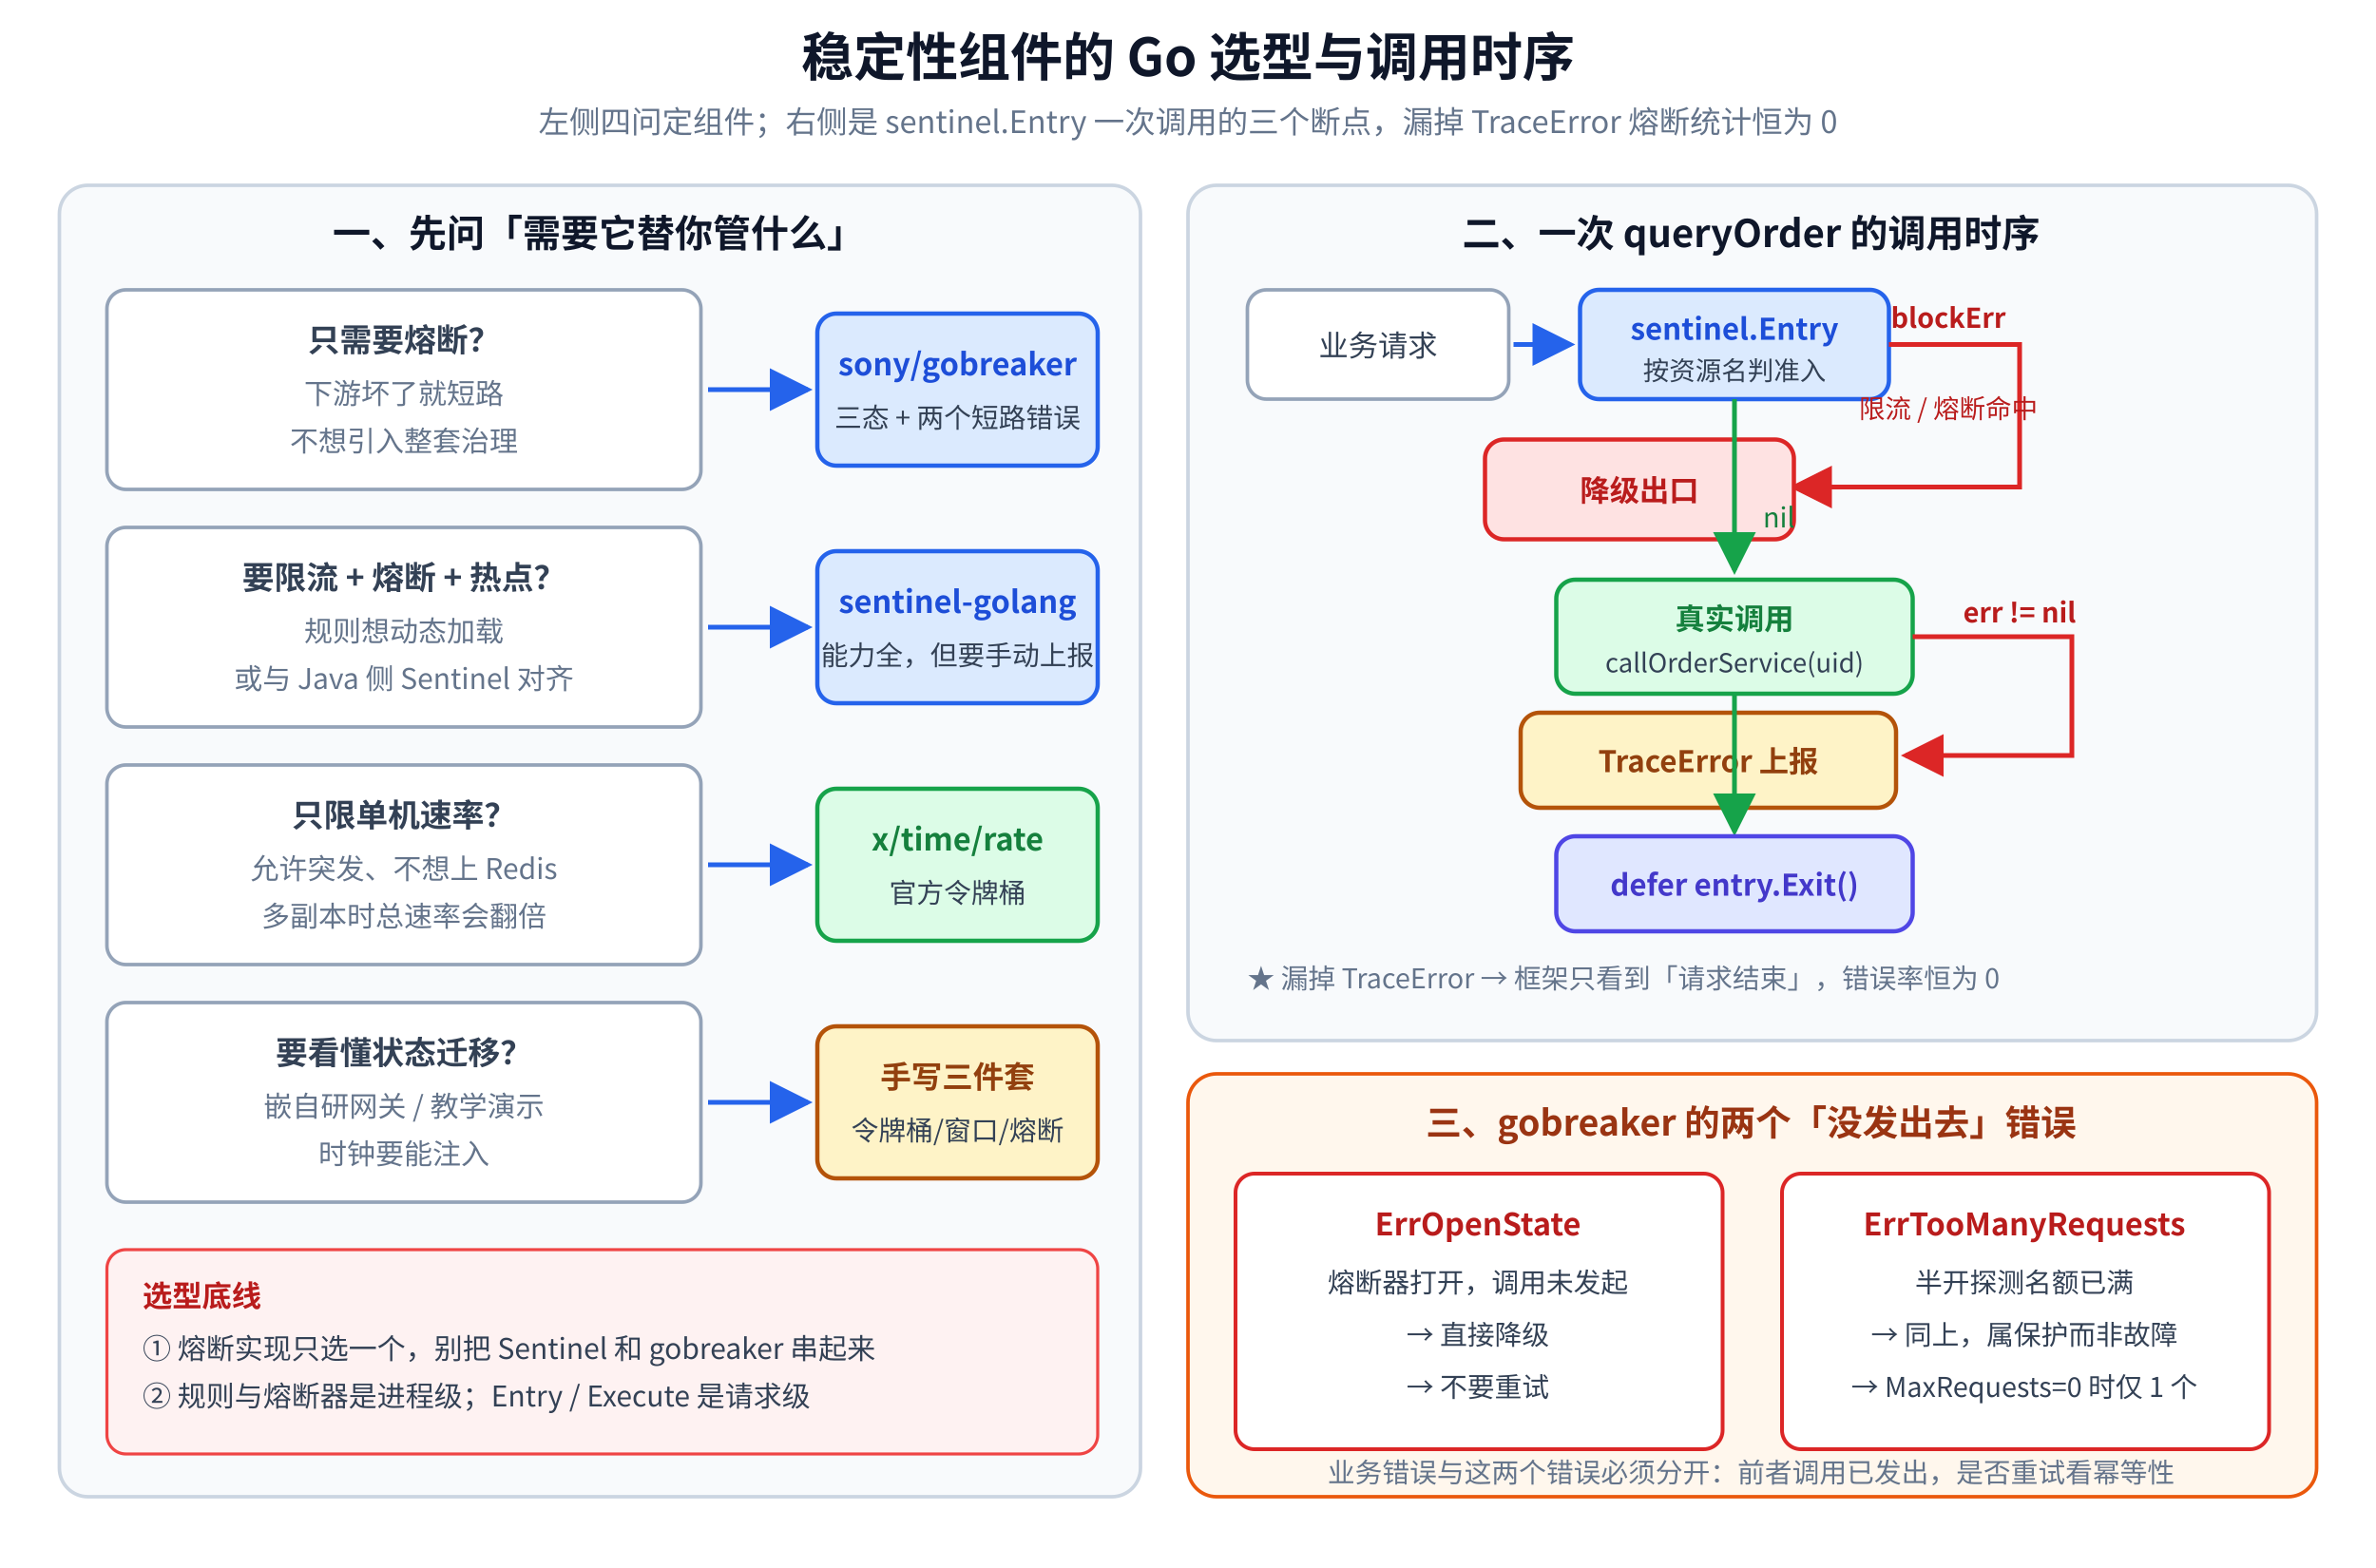
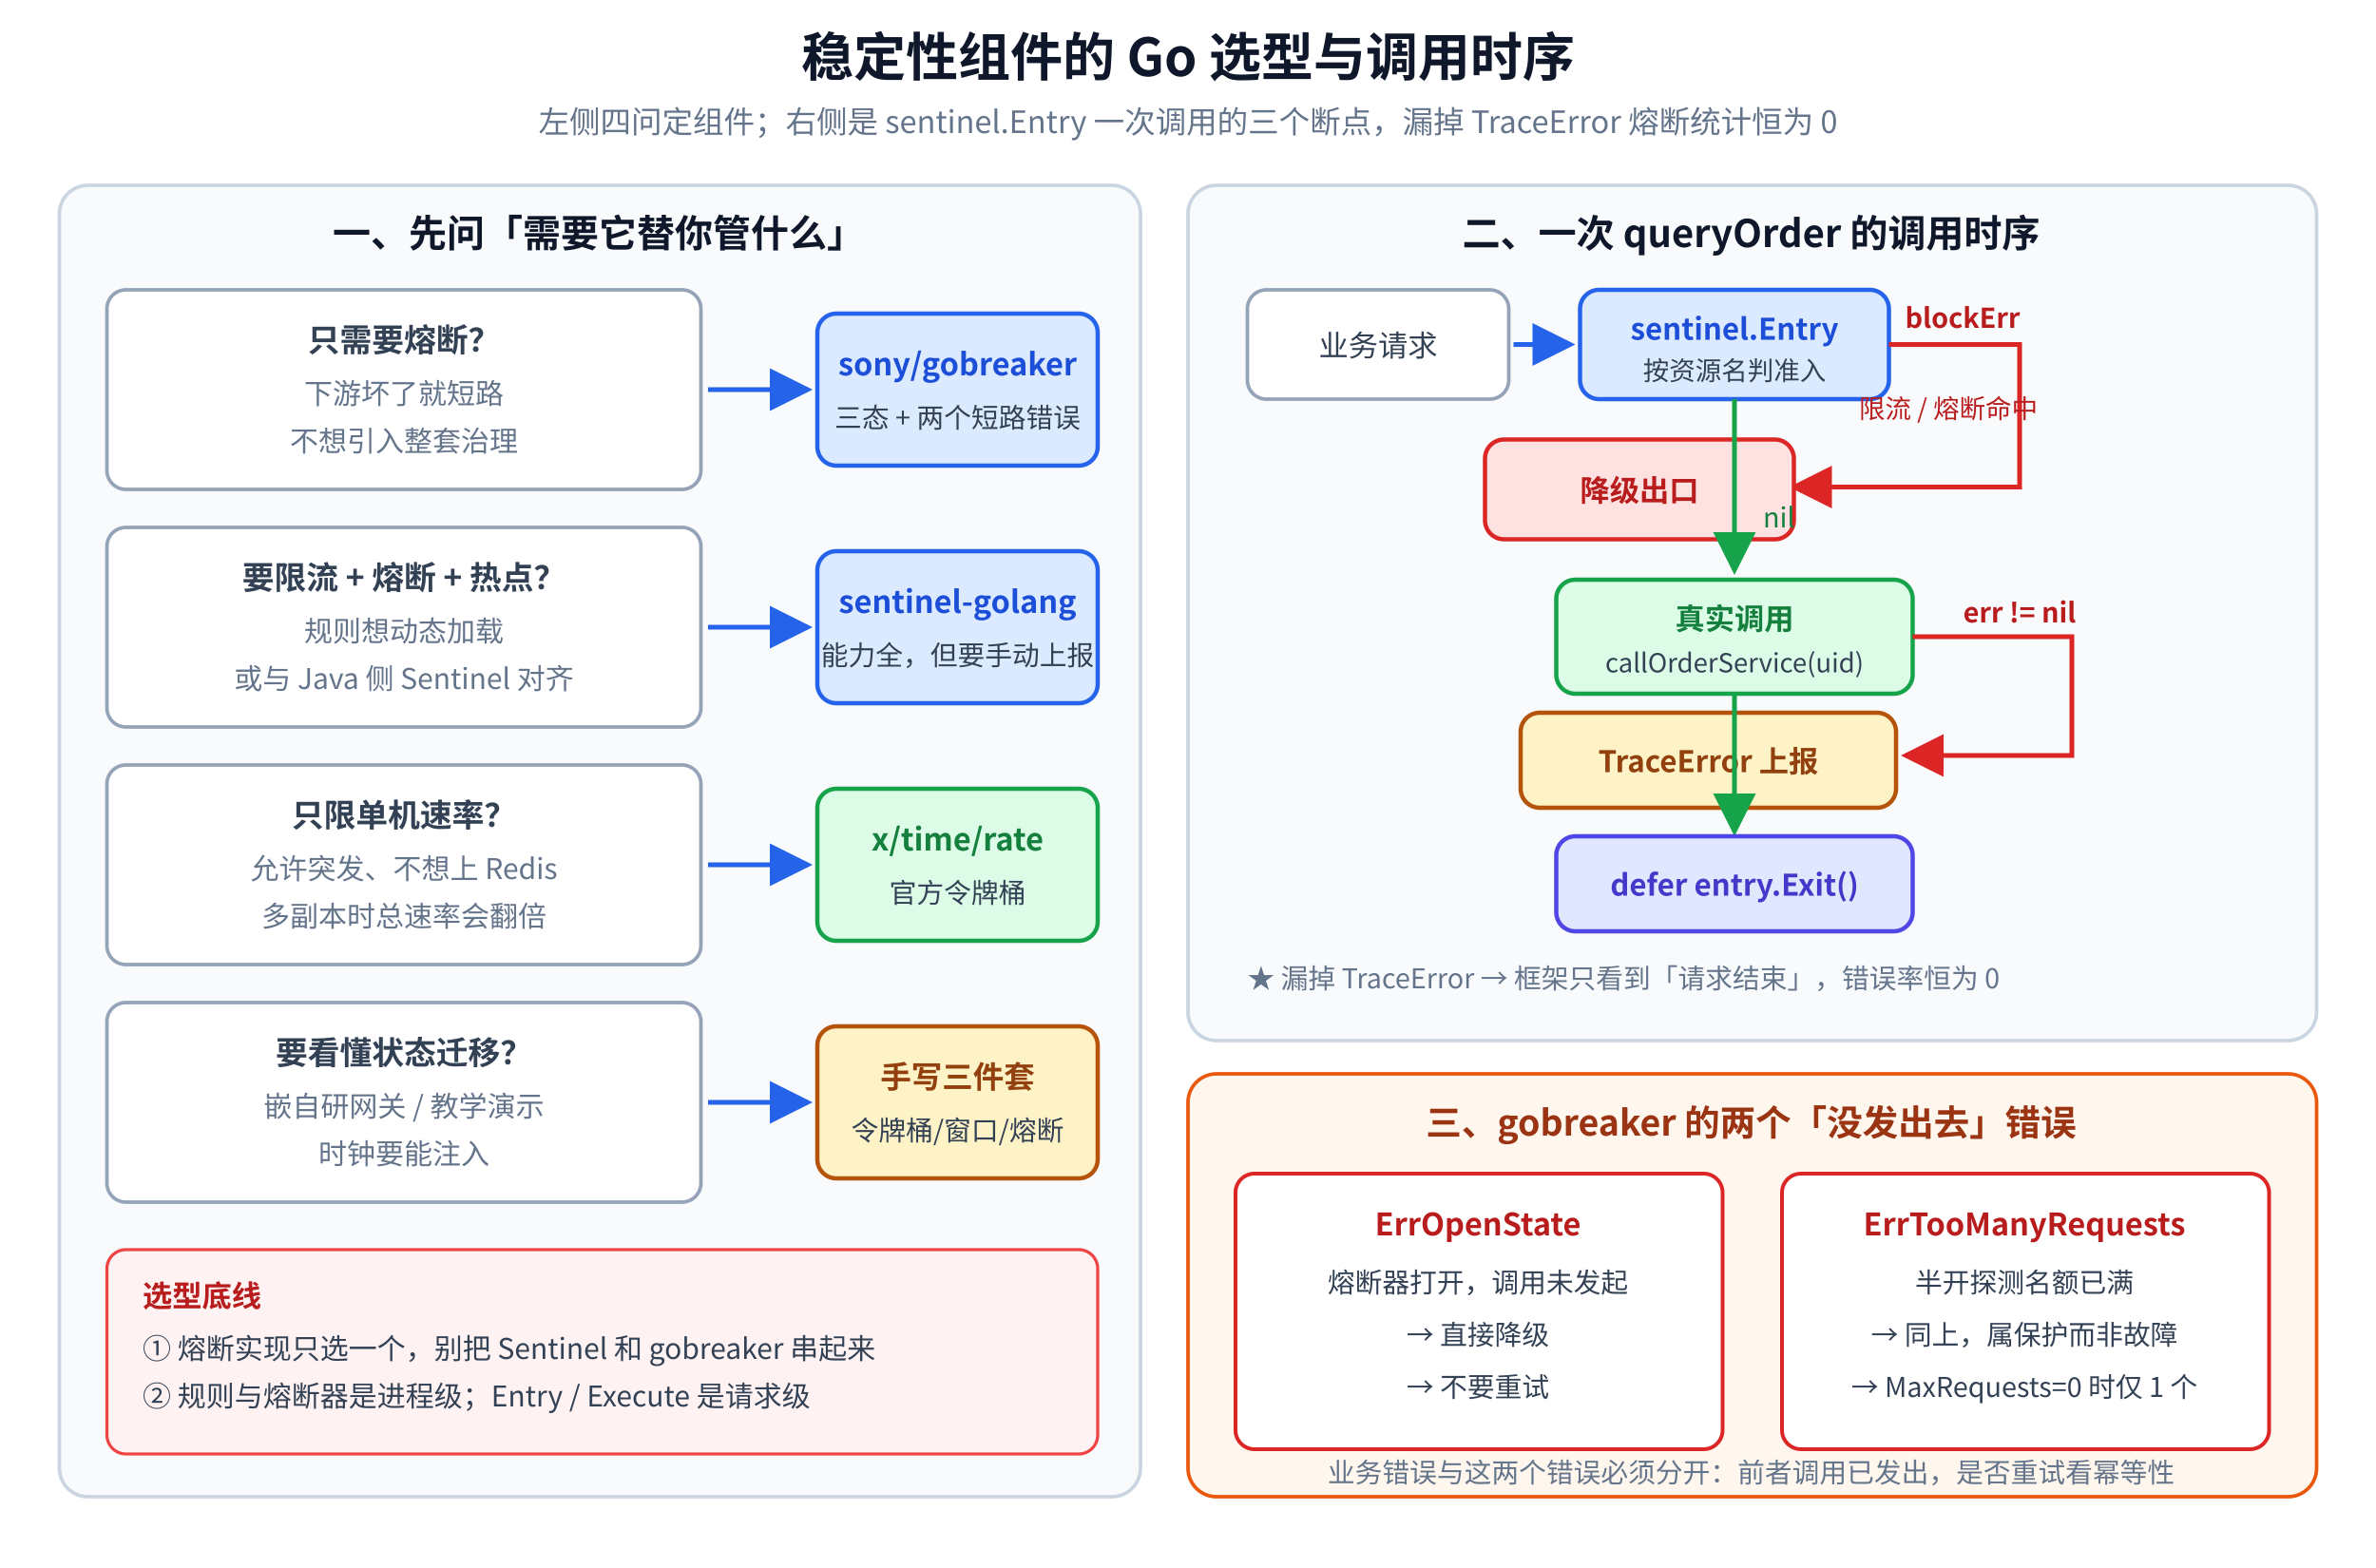
<svg xmlns="http://www.w3.org/2000/svg" viewBox="0 0 1000 660" width="1000" height="660" font-family="Microsoft YaHei, PingFang SC, Noto Sans CJK SC, sans-serif">
  <defs>
    <marker id="arB" markerWidth="9" markerHeight="9" refX="8" refY="4.5" orient="auto">
      <path d="M0,0 L9,4.5 L0,9 z" fill="#2563eb" />
    </marker>
    <marker id="arR" markerWidth="9" markerHeight="9" refX="8" refY="4.5" orient="auto">
      <path d="M0,0 L9,4.5 L0,9 z" fill="#dc2626" />
    </marker>
    <marker id="arG" markerWidth="9" markerHeight="9" refX="8" refY="4.5" orient="auto">
      <path d="M0,0 L9,4.5 L0,9 z" fill="#16a34a" />
    </marker>
    <marker id="arS" markerWidth="9" markerHeight="9" refX="8" refY="4.5" orient="auto">
      <path d="M0,0 L9,4.5 L0,9 z" fill="#64748b" />
    </marker>
  </defs>
  <rect width="1000" height="660" fill="#ffffff" />
  <text x="500" y="32" text-anchor="middle" font-size="22" font-weight="bold" fill="#0f172a">稳定性组件的 Go 选型与调用时序</text>
  <text x="500" y="56" text-anchor="middle" font-size="13" fill="#64748b">左侧四问定组件；右侧是 sentinel.Entry 一次调用的三个断点，漏掉 TraceError 熔断统计恒为 0</text>
  <rect x="25" y="78" width="455" height="552" rx="12" fill="#f8fafc" stroke="#cbd5e1" stroke-width="1.5" />
  <text x="252" y="104" text-anchor="middle" font-size="16" font-weight="bold" fill="#0f172a">一、先问「需要它替你管什么」</text>
  <rect x="45" y="122" width="250" height="84" rx="8" fill="#ffffff" stroke="#94a3b8" stroke-width="1.5" />
  <text x="170" y="148" text-anchor="middle" font-size="13.5" font-weight="bold" fill="#334155">只需要熔断？</text>
  <text x="170" y="170" text-anchor="middle" font-size="12" fill="#64748b">下游坏了就短路</text>
  <text x="170" y="190" text-anchor="middle" font-size="12" fill="#64748b">不想引入整套治理</text>
  <line x1="298" y1="164" x2="340" y2="164" stroke="#2563eb" stroke-width="2" marker-end="url(#arB)" />
  <rect x="344" y="132" width="118" height="64" rx="8" fill="#dbeafe" stroke="#2563eb" stroke-width="1.8" />
  <text x="403" y="158" text-anchor="middle" font-size="13" font-weight="bold" fill="#1d4ed8">sony/gobreaker</text>
  <text x="403" y="180" text-anchor="middle" font-size="11.5" fill="#334155">三态 + 两个短路错误</text>
  <rect x="45" y="222" width="250" height="84" rx="8" fill="#ffffff" stroke="#94a3b8" stroke-width="1.5" />
  <text x="170" y="248" text-anchor="middle" font-size="13.5" font-weight="bold" fill="#334155">要限流 + 熔断 + 热点？</text>
  <text x="170" y="270" text-anchor="middle" font-size="12" fill="#64748b">规则想动态加载</text>
  <text x="170" y="290" text-anchor="middle" font-size="12" fill="#64748b">或与 Java 侧 Sentinel 对齐</text>
  <line x1="298" y1="264" x2="340" y2="264" stroke="#2563eb" stroke-width="2" marker-end="url(#arB)" />
  <rect x="344" y="232" width="118" height="64" rx="8" fill="#dbeafe" stroke="#2563eb" stroke-width="1.8" />
  <text x="403" y="258" text-anchor="middle" font-size="13" font-weight="bold" fill="#1d4ed8">sentinel-golang</text>
  <text x="403" y="280" text-anchor="middle" font-size="11.5" fill="#334155">能力全，但要手动上报</text>
  <rect x="45" y="322" width="250" height="84" rx="8" fill="#ffffff" stroke="#94a3b8" stroke-width="1.5" />
  <text x="170" y="348" text-anchor="middle" font-size="13.5" font-weight="bold" fill="#334155">只限单机速率？</text>
  <text x="170" y="370" text-anchor="middle" font-size="12" fill="#64748b">允许突发、不想上 Redis</text>
  <text x="170" y="390" text-anchor="middle" font-size="12" fill="#64748b">多副本时总速率会翻倍</text>
  <line x1="298" y1="364" x2="340" y2="364" stroke="#2563eb" stroke-width="2" marker-end="url(#arB)" />
  <rect x="344" y="332" width="118" height="64" rx="8" fill="#dcfce7" stroke="#16a34a" stroke-width="1.8" />
  <text x="403" y="358" text-anchor="middle" font-size="13" font-weight="bold" fill="#15803d">x/time/rate</text>
  <text x="403" y="380" text-anchor="middle" font-size="11.5" fill="#334155">官方令牌桶</text>
  <rect x="45" y="422" width="250" height="84" rx="8" fill="#ffffff" stroke="#94a3b8" stroke-width="1.5" />
  <text x="170" y="448" text-anchor="middle" font-size="13.5" font-weight="bold" fill="#334155">要看懂状态迁移？</text>
  <text x="170" y="470" text-anchor="middle" font-size="12" fill="#64748b">嵌自研网关 / 教学演示</text>
  <text x="170" y="490" text-anchor="middle" font-size="12" fill="#64748b">时钟要能注入</text>
  <line x1="298" y1="464" x2="340" y2="464" stroke="#2563eb" stroke-width="2" marker-end="url(#arB)" />
  <rect x="344" y="432" width="118" height="64" rx="8" fill="#fef3c7" stroke="#b45309" stroke-width="1.8" />
  <text x="403" y="458" text-anchor="middle" font-size="13" font-weight="bold" fill="#92400e">手写三件套</text>
  <text x="403" y="480" text-anchor="middle" font-size="11.5" fill="#334155">令牌桶/窗口/熔断</text>
  <rect x="45" y="526" width="417" height="86" rx="8" fill="#fef2f2" stroke="#ef4444" stroke-width="1.3" />
  <text x="60" y="550" font-size="12.5" font-weight="bold" fill="#b91c1c">选型底线</text>
  <text x="60" y="572" font-size="12" fill="#334155">① 熔断实现只选一个，别把 Sentinel 和 gobreaker 串起来</text>
  <text x="60" y="592" font-size="12" fill="#334155">② 规则与熔断器是进程级；Entry / Execute 是请求级</text>
  <rect x="500" y="78" width="475" height="360" rx="12" fill="#f8fafc" stroke="#cbd5e1" stroke-width="1.5" />
  <text x="737" y="104" text-anchor="middle" font-size="16" font-weight="bold" fill="#0f172a">二、一次 queryOrder 的调用时序</text>
  <rect x="525" y="122" width="110" height="46" rx="8" fill="#ffffff" stroke="#94a3b8" stroke-width="1.5" />
  <text x="580" y="150" text-anchor="middle" font-size="12.5" fill="#334155">业务请求</text>
  <rect x="665" y="122" width="130" height="46" rx="8" fill="#dbeafe" stroke="#2563eb" stroke-width="1.8" />
  <text x="730" y="143" text-anchor="middle" font-size="12.5" font-weight="bold" fill="#1d4ed8">sentinel.Entry</text>
  <text x="730" y="160" text-anchor="middle" font-size="11" fill="#334155">按资源名判准入</text>
  <line x1="637" y1="145" x2="661" y2="145" stroke="#2563eb" stroke-width="2" marker-end="url(#arB)" />
  <path d="M795,145 L850,145 L850,205 L755,205" fill="none" stroke="#dc2626" stroke-width="2" marker-end="url(#arR)" />
-   <text x="820" y="138" text-anchor="middle" font-size="11.5" font-weight="bold" fill="#b91c1c">blockErr</text>
+   <text x="826" y="138" text-anchor="middle" font-size="11.5" font-weight="bold" fill="#b91c1c">blockErr</text>
  <text x="820" y="176" text-anchor="middle" font-size="11" fill="#b91c1c">限流 / 熔断命中</text>
  <rect x="625" y="185" width="130" height="42" rx="8" fill="#fee2e2" stroke="#dc2626" stroke-width="1.8" />
  <text x="690" y="211" text-anchor="middle" font-size="12.5" font-weight="bold" fill="#b91c1c">降级出口</text>
  <line x1="730" y1="168" x2="730" y2="240" stroke="#16a34a" stroke-width="2" marker-end="url(#arG)" />
  <text x="742" y="222" font-size="11.5" fill="#15803d">nil</text>
  <rect x="655" y="244" width="150" height="48" rx="8" fill="#dcfce7" stroke="#16a34a" stroke-width="1.8" />
  <text x="730" y="265" text-anchor="middle" font-size="12.5" font-weight="bold" fill="#15803d">真实调用</text>
  <text x="730" y="283" text-anchor="middle" font-size="11" fill="#334155">callOrderService(uid)</text>
  <path d="M805,268 L872,268 L872,318 L802,318" fill="none" stroke="#dc2626" stroke-width="2" marker-end="url(#arR)" />
  <text x="850" y="262" text-anchor="middle" font-size="11.5" font-weight="bold" fill="#b91c1c">err != nil</text>
  <rect x="640" y="300" width="158" height="40" rx="8" fill="#fef3c7" stroke="#b45309" stroke-width="1.8" />
  <text x="719" y="325" text-anchor="middle" font-size="12.5" font-weight="bold" fill="#92400e">TraceError 上报</text>
  <line x1="730" y1="292" x2="730" y2="350" stroke="#16a34a" stroke-width="2" marker-end="url(#arG)" />
  <rect x="655" y="352" width="150" height="40" rx="8" fill="#e0e7ff" stroke="#4f46e5" stroke-width="1.8" />
  <text x="730" y="377" text-anchor="middle" font-size="12.5" font-weight="bold" fill="#4338ca">defer entry.Exit()</text>
  <text x="525" y="416" font-size="11.5" fill="#64748b">★ 漏掉 TraceError → 框架只看到「请求结束」，错误率恒为 0</text>
  <rect x="500" y="452" width="475" height="178" rx="12" fill="#fff7ed" stroke="#ea580c" stroke-width="1.5" />
  <text x="737" y="478" text-anchor="middle" font-size="15" font-weight="bold" fill="#9a3412">三、gobreaker 的两个「没发出去」错误</text>
  <rect x="520" y="494" width="205" height="116" rx="8" fill="#ffffff" stroke="#dc2626" stroke-width="1.6" />
  <text x="622" y="520" text-anchor="middle" font-size="13" font-weight="bold" fill="#b91c1c">ErrOpenState</text>
  <text x="622" y="544" text-anchor="middle" font-size="11.5" fill="#334155">熔断器打开，调用未发起</text>
  <text x="622" y="566" text-anchor="middle" font-size="11.5" fill="#334155">→ 直接降级</text>
  <text x="622" y="588" text-anchor="middle" font-size="11.5" fill="#334155">→ 不要重试</text>
  <rect x="750" y="494" width="205" height="116" rx="8" fill="#ffffff" stroke="#dc2626" stroke-width="1.6" />
  <text x="852" y="520" text-anchor="middle" font-size="13" font-weight="bold" fill="#b91c1c">ErrTooManyRequests</text>
  <text x="852" y="544" text-anchor="middle" font-size="11.5" fill="#334155">半开探测名额已满</text>
  <text x="852" y="566" text-anchor="middle" font-size="11.5" fill="#334155">→ 同上，属保护而非故障</text>
  <text x="852" y="588" text-anchor="middle" font-size="11.5" fill="#334155">→ MaxRequests=0 时仅 1 个</text>
  <text x="737" y="624" text-anchor="middle" font-size="11.5" fill="#64748b">业务错误与这两个错误必须分开：前者调用已发出，是否重试看幂等性</text>
</svg>
